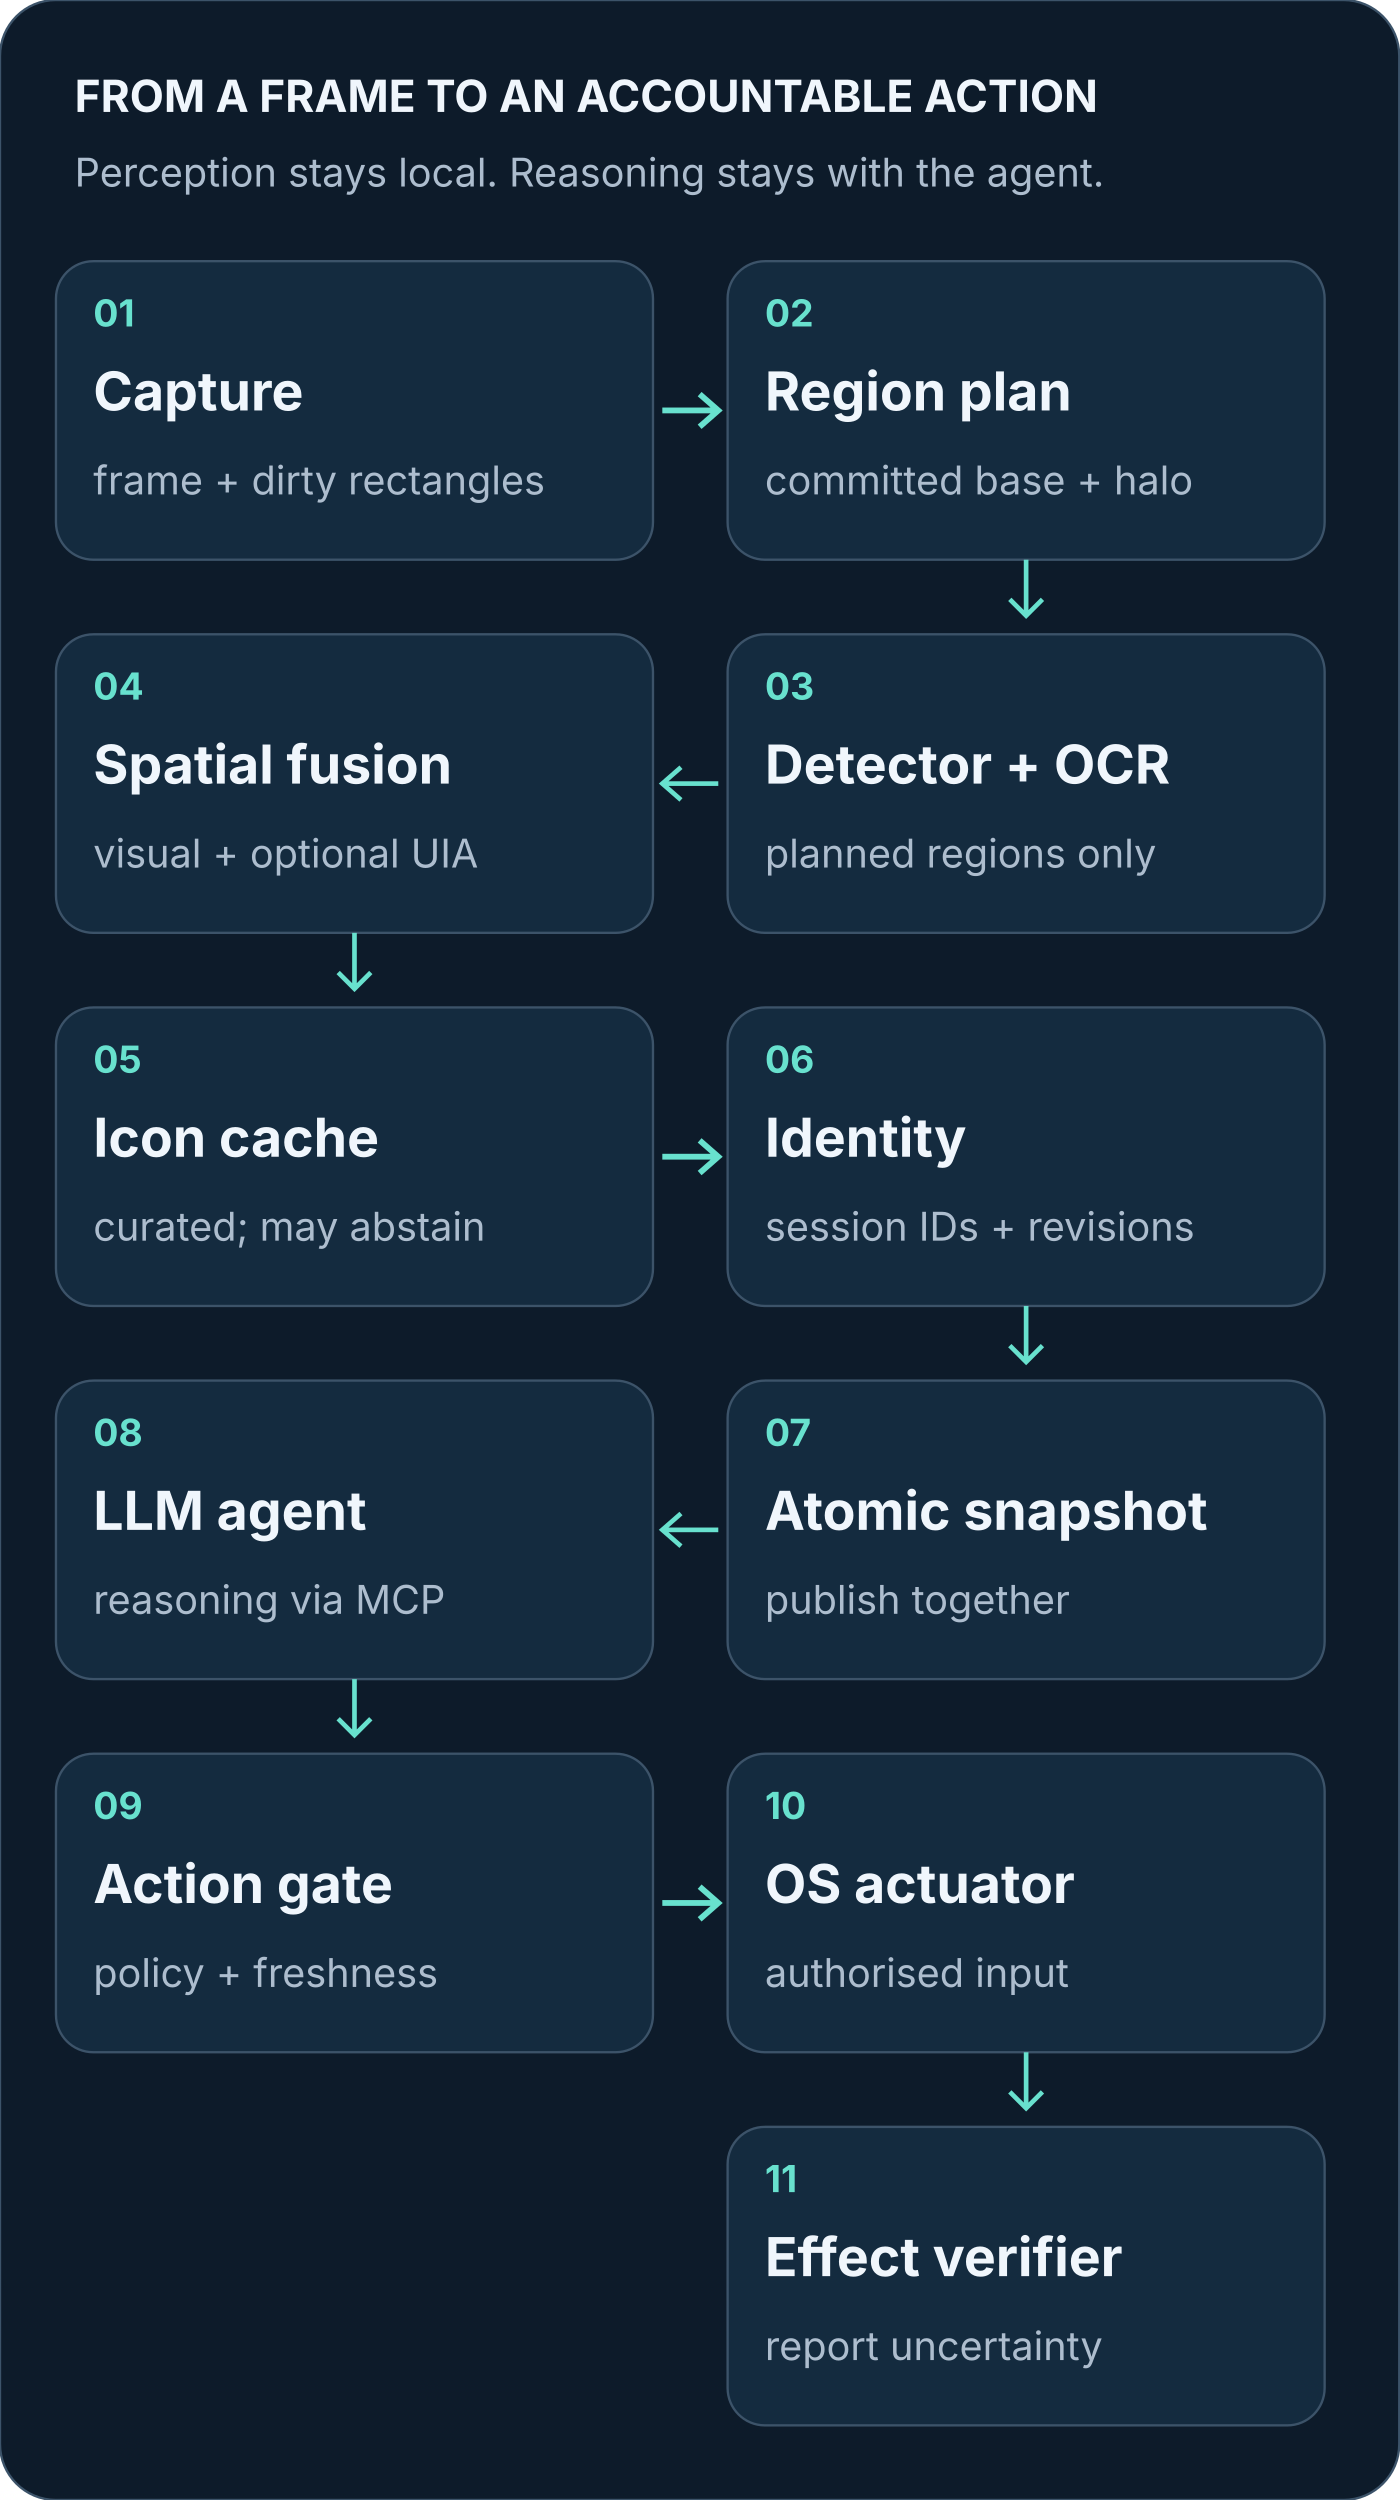
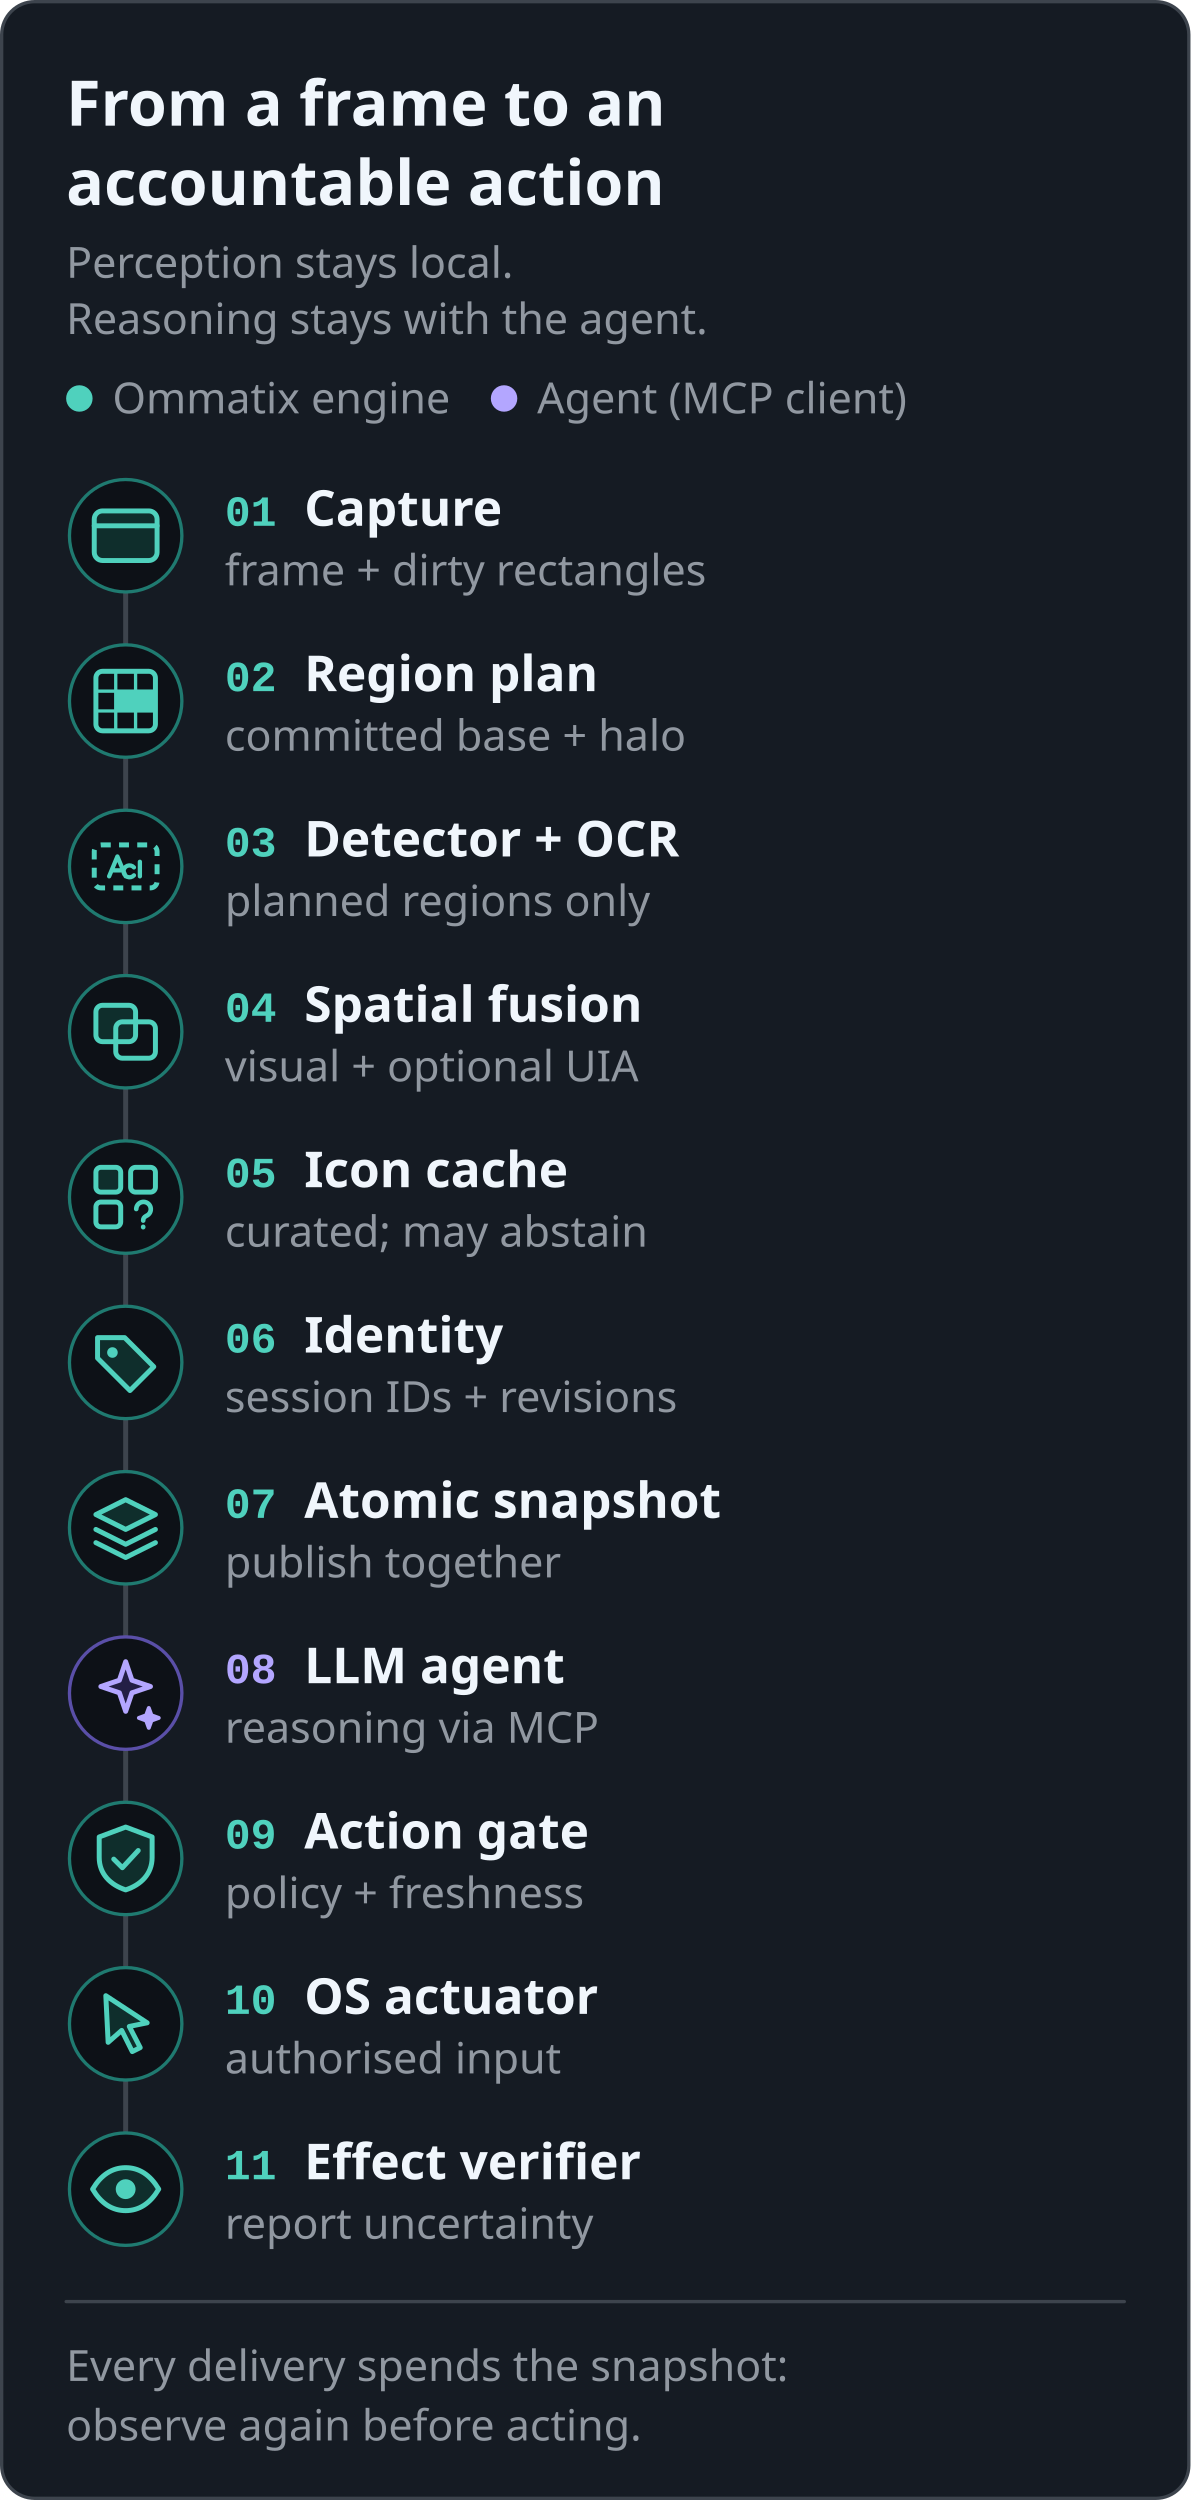
- <svg xmlns="http://www.w3.org/2000/svg" width="600" height="1072" aria-labelledby="title desc" role="img" viewBox="0 0 600 1072">
-   <style>text{font-family:system-ui,-apple-system,BlinkMacSystemFont,Segoe UI,sans-serif}</style>
-   <rect width="600" height="1072" fill="#0d1b2a" stroke="#3c5369" rx="24" />
-   <text x="32" y="48" fill="#f0f6fc" font-size="19" font-weight="700">FROM A FRAME TO AN ACCOUNTABLE ACTION</text>
-   <text x="32" y="80" fill="#adbdce" font-size="17">Perception stays local. Reasoning stays with the agent.</text>
-   <rect width="256" height="128" x="24" y="112" fill="#142b3f" stroke="#3c5369" rx="16" />
-   <text x="40" y="140" fill="#68e1ce" font-size="16" font-weight="700">01</text>
-   <text x="40" y="176" fill="#f0f6fc" font-size="23" font-weight="650">Capture</text>
-   <text x="40" y="212" fill="#adbdce" font-size="17">frame + dirty rectangles</text>
-   <path fill="none" stroke="#68e1ce" stroke-width="2.5" d="M284 176h24m-8-7 8 7-8 7" />
-   <rect width="256" height="128" x="312" y="112" fill="#142b3f" stroke="#3c5369" rx="16" />
-   <text x="328" y="140" fill="#68e1ce" font-size="16" font-weight="700">02</text>
-   <text x="328" y="176" fill="#f0f6fc" font-size="23" font-weight="650">Region plan</text>
-   <text x="328" y="212" fill="#adbdce" font-size="17">committed base + halo</text>
-   <path fill="none" stroke="#68e1ce" stroke-width="2" d="M440 240v24m-7-7 7 7 7-7" />
-   <rect width="256" height="128" x="312" y="272" fill="#142b3f" stroke="#3c5369" rx="16" />
-   <text x="328" y="300" fill="#68e1ce" font-size="16" font-weight="700">03</text>
-   <text x="328" y="336" fill="#f0f6fc" font-size="23" font-weight="650">Detector + OCR</text>
-   <text x="328" y="372" fill="#adbdce" font-size="17">planned regions only</text>
-   <path fill="none" stroke="#68e1ce" stroke-width="2" d="M308 336h-24m8-7-8 7 8 7" />
-   <rect width="256" height="128" x="24" y="272" fill="#142b3f" stroke="#3c5369" rx="16" />
-   <text x="40" y="300" fill="#68e1ce" font-size="16" font-weight="700">04</text>
-   <text x="40" y="336" fill="#f0f6fc" font-size="23" font-weight="650">Spatial fusion</text>
-   <text x="40" y="372" fill="#adbdce" font-size="17">visual + optional UIA</text>
-   <path fill="none" stroke="#68e1ce" stroke-width="2" d="M152 400v24m-7-7 7 7 7-7" />
-   <rect width="256" height="128" x="24" y="432" fill="#142b3f" stroke="#3c5369" rx="16" />
-   <text x="40" y="460" fill="#68e1ce" font-size="16" font-weight="700">05</text>
-   <text x="40" y="496" fill="#f0f6fc" font-size="23" font-weight="650">Icon cache</text>
-   <text x="40" y="532" fill="#adbdce" font-size="17">curated; may abstain</text>
-   <path fill="none" stroke="#68e1ce" stroke-width="2.5" d="M284 496h24m-8-7 8 7-8 7" />
-   <rect width="256" height="128" x="312" y="432" fill="#142b3f" stroke="#3c5369" rx="16" />
-   <text x="328" y="460" fill="#68e1ce" font-size="16" font-weight="700">06</text>
-   <text x="328" y="496" fill="#f0f6fc" font-size="23" font-weight="650">Identity</text>
-   <text x="328" y="532" fill="#adbdce" font-size="17">session IDs + revisions</text>
-   <path fill="none" stroke="#68e1ce" stroke-width="2" d="M440 560v24m-7-7 7 7 7-7" />
-   <rect width="256" height="128" x="312" y="592" fill="#142b3f" stroke="#3c5369" rx="16" />
-   <text x="328" y="620" fill="#68e1ce" font-size="16" font-weight="700">07</text>
-   <text x="328" y="656" fill="#f0f6fc" font-size="23" font-weight="650">Atomic snapshot</text>
-   <text x="328" y="692" fill="#adbdce" font-size="17">publish together</text>
-   <path fill="none" stroke="#68e1ce" stroke-width="2" d="M308 656h-24m8-7-8 7 8 7" />
-   <rect width="256" height="128" x="24" y="592" fill="#142b3f" stroke="#3c5369" rx="16" />
-   <text x="40" y="620" fill="#68e1ce" font-size="16" font-weight="700">08</text>
-   <text x="40" y="656" fill="#f0f6fc" font-size="23" font-weight="650">LLM agent</text>
-   <text x="40" y="692" fill="#adbdce" font-size="17">reasoning via MCP</text>
-   <path fill="none" stroke="#68e1ce" stroke-width="2" d="M152 720v24m-7-7 7 7 7-7" />
-   <rect width="256" height="128" x="24" y="752" fill="#142b3f" stroke="#3c5369" rx="16" />
-   <text x="40" y="780" fill="#68e1ce" font-size="16" font-weight="700">09</text>
-   <text x="40" y="816" fill="#f0f6fc" font-size="23" font-weight="650">Action gate</text>
-   <text x="40" y="852" fill="#adbdce" font-size="17">policy + freshness</text>
-   <path fill="none" stroke="#68e1ce" stroke-width="2.5" d="M284 816h24m-8-7 8 7-8 7" />
-   <rect width="256" height="128" x="312" y="752" fill="#142b3f" stroke="#3c5369" rx="16" />
-   <text x="328" y="780" fill="#68e1ce" font-size="16" font-weight="700">10</text>
-   <text x="328" y="816" fill="#f0f6fc" font-size="23" font-weight="650">OS actuator</text>
-   <text x="328" y="852" fill="#adbdce" font-size="17">authorised input</text>
-   <path fill="none" stroke="#68e1ce" stroke-width="2" d="M440 880v24m-7-7 7 7 7-7" />
-   <rect width="256" height="128" x="312" y="912" fill="#142b3f" stroke="#3c5369" rx="16" />
-   <text x="328" y="940" fill="#68e1ce" font-size="16" font-weight="700">11</text>
-   <text x="328" y="976" fill="#f0f6fc" font-size="23" font-weight="650">Effect verifier</text>
-   <text x="328" y="1012" fill="#adbdce" font-size="17">report uncertainty</text>
+ <svg xmlns="http://www.w3.org/2000/svg" viewBox="0 0 360 756" width="360" height="756" role="img" aria-labelledby="title desc">
+   <style>text{font-family:-apple-system,BlinkMacSystemFont,"Segoe UI","Noto Sans",Helvetica,Arial,sans-serif}.m{font-family:ui-monospace,SFMono-Regular,"SF Mono",Menlo,Consolas,"Liberation Mono",monospace}</style>
+   <rect x="0.5" y="0.5" width="359" height="755" rx="10" fill="#151b23" stroke="#3d444d" />
+   <text x="20" y="38" font-size="19" fill="#f0f6fc" font-weight="700">From a frame to an</text>
+   <text x="20" y="62" font-size="19" fill="#f0f6fc" font-weight="700">accountable action</text>
+   <text x="20" y="84" font-size="13" fill="#9198a1">Perception stays local.</text>
+   <text x="20" y="101" font-size="13" fill="#9198a1">Reasoning stays with the agent.</text>
+   <circle cx="24" cy="120.5" r="4" fill="#4fd1bd" />
+   <text x="34" y="125" font-size="13" fill="#9198a1">Ommatix engine</text>
+   <circle cx="152.43" cy="120.5" r="4" fill="#b3a6ff" />
+   <text x="162.43" y="125" font-size="13" fill="#9198a1">Agent (MCP client)</text>
+   <path d="M38 162V662" fill="none" stroke="#3d444d" stroke-width="1.5" stroke-linecap="round" stroke-linejoin="round" />
+   <circle cx="38" cy="162" r="17" fill="#0d1117" stroke="#1f7a70" />
+   <g transform="translate(26 150)">
+     <rect x="2.5" y="4.5" width="19" height="15" rx="2.5" fill="#0f2e2c" stroke="#4fd1bd" stroke-width="1.5" />
+     <path d="M2.5 9h19" fill="none" stroke="#4fd1bd" stroke-width="1.5" stroke-linecap="round" stroke-linejoin="round" />
+   </g>
+   <text x="68" y="159" font-size="13" fill="#4fd1bd" font-weight="700" class="m">01</text>
+   <text x="92" y="159" font-size="15" fill="#f0f6fc" font-weight="600">Capture</text>
+   <text x="68" y="177" font-size="13" fill="#9198a1">frame + dirty rectangles</text>
+   <circle cx="38" cy="212" r="17" fill="#0d1117" stroke="#1f7a70" />
+   <g transform="translate(26 200)">
+     <rect x="3" y="3" width="18" height="18" rx="2" fill="none" stroke="#4fd1bd" stroke-width="1.5" />
+     <path d="M9 3v18M15 3v18M3 9h18M3 15h18" fill="none" stroke="#4fd1bd" stroke-width="1" stroke-linecap="round" stroke-linejoin="round" />
+     <rect x="9" y="9" width="6" height="6" fill="#4fd1bd" />
+     <rect x="15" y="9" width="6" height="6" fill="#4fd1bd" />
+   </g>
+   <text x="68" y="209" font-size="13" fill="#4fd1bd" font-weight="700" class="m">02</text>
+   <text x="92" y="209" font-size="15" fill="#f0f6fc" font-weight="600">Region plan</text>
+   <text x="68" y="227" font-size="13" fill="#9198a1">committed base + halo</text>
+   <circle cx="38" cy="262" r="17" fill="#0d1117" stroke="#1f7a70" />
+   <g transform="translate(26 250)">
+     <rect x="2.5" y="5.5" width="19" height="13" rx="2" fill="none" stroke="#4fd1bd" stroke-width="1.5" stroke-dasharray="3 2.5" />
+     <path d="M7 15l2.5-6 2.5 6M8 13.2h3M14.5 12.3a1.8 1.8 0 1 0 0 2.4M16.3 10.6v4.4" fill="none" stroke="#4fd1bd" stroke-width="1.3" stroke-linecap="round" stroke-linejoin="round" />
+   </g>
+   <text x="68" y="259" font-size="13" fill="#4fd1bd" font-weight="700" class="m">03</text>
+   <text x="92" y="259" font-size="15" fill="#f0f6fc" font-weight="600">Detector + OCR</text>
+   <text x="68" y="277" font-size="13" fill="#9198a1">planned regions only</text>
+   <circle cx="38" cy="312" r="17" fill="#0d1117" stroke="#1f7a70" />
+   <g transform="translate(26 300)">
+     <rect x="3" y="4" width="12" height="11" rx="2" fill="#0f2e2c" stroke="#4fd1bd" stroke-width="1.5" />
+     <rect x="9" y="9" width="12" height="11" rx="2" fill="none" stroke="#4fd1bd" stroke-width="1.5" />
+   </g>
+   <text x="68" y="309" font-size="13" fill="#4fd1bd" font-weight="700" class="m">04</text>
+   <text x="92" y="309" font-size="15" fill="#f0f6fc" font-weight="600">Spatial fusion</text>
+   <text x="68" y="327" font-size="13" fill="#9198a1">visual + optional UIA</text>
+   <circle cx="38" cy="362" r="17" fill="#0d1117" stroke="#1f7a70" />
+   <g transform="translate(26 350)">
+     <rect x="3" y="3" width="7.5" height="7.5" rx="1.5" fill="#0f2e2c" stroke="#4fd1bd" stroke-width="1.5" />
+     <rect x="13.5" y="3" width="7.5" height="7.5" rx="1.5" fill="none" stroke="#4fd1bd" stroke-width="1.5" />
+     <rect x="3" y="13.5" width="7.5" height="7.5" rx="1.5" fill="none" stroke="#4fd1bd" stroke-width="1.5" />
+     <path d="M15.2 15.6a2.2 2.2 0 1 1 3 2.1c-.7.4-.9.8-.9 1.4M17.3 21v.1" fill="none" stroke="#4fd1bd" stroke-width="1.4" stroke-linecap="round" stroke-linejoin="round" />
+   </g>
+   <text x="68" y="359" font-size="13" fill="#4fd1bd" font-weight="700" class="m">05</text>
+   <text x="92" y="359" font-size="15" fill="#f0f6fc" font-weight="600">Icon cache</text>
+   <text x="68" y="377" font-size="13" fill="#9198a1">curated; may abstain</text>
+   <circle cx="38" cy="412" r="17" fill="#0d1117" stroke="#1f7a70" />
+   <g transform="translate(26 400)">
+     <path d="M3.5 4.5h8.2l8.8 8.8-7.2 7.2-9.8-9.8z" fill="#0f2e2c" stroke="#4fd1bd" stroke-width="1.5" stroke-linecap="round" stroke-linejoin="round" />
+     <circle cx="8" cy="9" r="1.6" fill="#4fd1bd" />
+   </g>
+   <text x="68" y="409" font-size="13" fill="#4fd1bd" font-weight="700" class="m">06</text>
+   <text x="92" y="409" font-size="15" fill="#f0f6fc" font-weight="600">Identity</text>
+   <text x="68" y="427" font-size="13" fill="#9198a1">session IDs + revisions</text>
+   <circle cx="38" cy="462" r="17" fill="#0d1117" stroke="#1f7a70" />
+   <g transform="translate(26 450)">
+     <path d="M12 3.5l9 4.5-9 4.5-9-4.5z" fill="#0f2e2c" stroke="#4fd1bd" stroke-width="1.5" stroke-linecap="round" stroke-linejoin="round" />
+     <path d="M3 12.5l9 4.5 9-4.5M3 16.5l9 4.5 9-4.5" fill="none" stroke="#4fd1bd" stroke-width="1.5" stroke-linecap="round" stroke-linejoin="round" />
+   </g>
+   <text x="68" y="459" font-size="13" fill="#4fd1bd" font-weight="700" class="m">07</text>
+   <text x="92" y="459" font-size="15" fill="#f0f6fc" font-weight="600">Atomic snapshot</text>
+   <text x="68" y="477" font-size="13" fill="#9198a1">publish together</text>
+   <circle cx="38" cy="512" r="17" fill="#0d1117" stroke="#5a4fa8" />
+   <g transform="translate(26 500)">
+     <path d="M12 2.5l1.9 5.6 5.6 1.9-5.6 1.9-1.9 5.6-1.9-5.6-5.6-1.9 5.6-1.9z" fill="#231f45" stroke="#b3a6ff" stroke-width="1.5" stroke-linecap="round" stroke-linejoin="round" />
+     <path d="M19 16.5l.8 2.2 2.2.8-2.2.8-.8 2.2-.8-2.2-2.2-.8 2.2-.8z" fill="#b3a6ff" stroke="#b3a6ff" stroke-width="1.2" stroke-linecap="round" stroke-linejoin="round" />
+   </g>
+   <text x="68" y="509" font-size="13" fill="#b3a6ff" font-weight="700" class="m">08</text>
+   <text x="92" y="509" font-size="15" fill="#f0f6fc" font-weight="600">LLM agent</text>
+   <text x="68" y="527" font-size="13" fill="#9198a1">reasoning via MCP</text>
+   <circle cx="38" cy="562" r="17" fill="#0d1117" stroke="#1f7a70" />
+   <g transform="translate(26 550)">
+     <path d="M12 2.5l8 3v6.2c0 5-3.4 8.3-8 9.8-4.6-1.5-8-4.8-8-9.8V5.5z" fill="#0f2e2c" stroke="#4fd1bd" stroke-width="1.5" stroke-linecap="round" stroke-linejoin="round" />
+     <path d="M8.4 12.2l2.6 2.6 4.8-5.2" fill="none" stroke="#4fd1bd" stroke-width="1.5" stroke-linecap="round" stroke-linejoin="round" />
+   </g>
+   <text x="68" y="559" font-size="13" fill="#4fd1bd" font-weight="700" class="m">09</text>
+   <text x="92" y="559" font-size="15" fill="#f0f6fc" font-weight="600">Action gate</text>
+   <text x="68" y="577" font-size="13" fill="#9198a1">policy + freshness</text>
+   <circle cx="38" cy="612" r="17" fill="#0d1117" stroke="#1f7a70" />
+   <g transform="translate(26 600)">
+     <path d="M6 3.5l12.5 8.2-5.4 1.1 3.3 6.4-2.4 1.2-3.2-6.4-4.1 3.6z" fill="#0f2e2c" stroke="#4fd1bd" stroke-width="1.5" stroke-linecap="round" stroke-linejoin="round" />
+   </g>
+   <text x="68" y="609" font-size="13" fill="#4fd1bd" font-weight="700" class="m">10</text>
+   <text x="92" y="609" font-size="15" fill="#f0f6fc" font-weight="600">OS actuator</text>
+   <text x="68" y="627" font-size="13" fill="#9198a1">authorised input</text>
+   <circle cx="38" cy="662" r="17" fill="#0d1117" stroke="#1f7a70" />
+   <g transform="translate(26 650)">
+     <path d="M2 12c2.6-4.4 6-6.5 10-6.5s7.4 2.1 10 6.5c-2.6 4.4-6 6.5-10 6.5S4.6 16.4 2 12z" fill="#0f2e2c" stroke="#4fd1bd" stroke-width="1.5" stroke-linecap="round" stroke-linejoin="round" />
+     <circle cx="12" cy="12" r="3" fill="#4fd1bd" />
+   </g>
+   <text x="68" y="659" font-size="13" fill="#4fd1bd" font-weight="700" class="m">11</text>
+   <text x="92" y="659" font-size="15" fill="#f0f6fc" font-weight="600">Effect verifier</text>
+   <text x="68" y="677" font-size="13" fill="#9198a1">report uncertainty</text>
+   <path d="M20 696h320" fill="none" stroke="#3d444d" stroke-width="1" stroke-linecap="round" stroke-linejoin="round" />
+   <text x="20" y="720" font-size="13" fill="#9198a1">Every delivery spends the snapshot:</text>
+   <text x="20" y="738" font-size="13" fill="#9198a1">observe again before acting.</text>
</svg>
